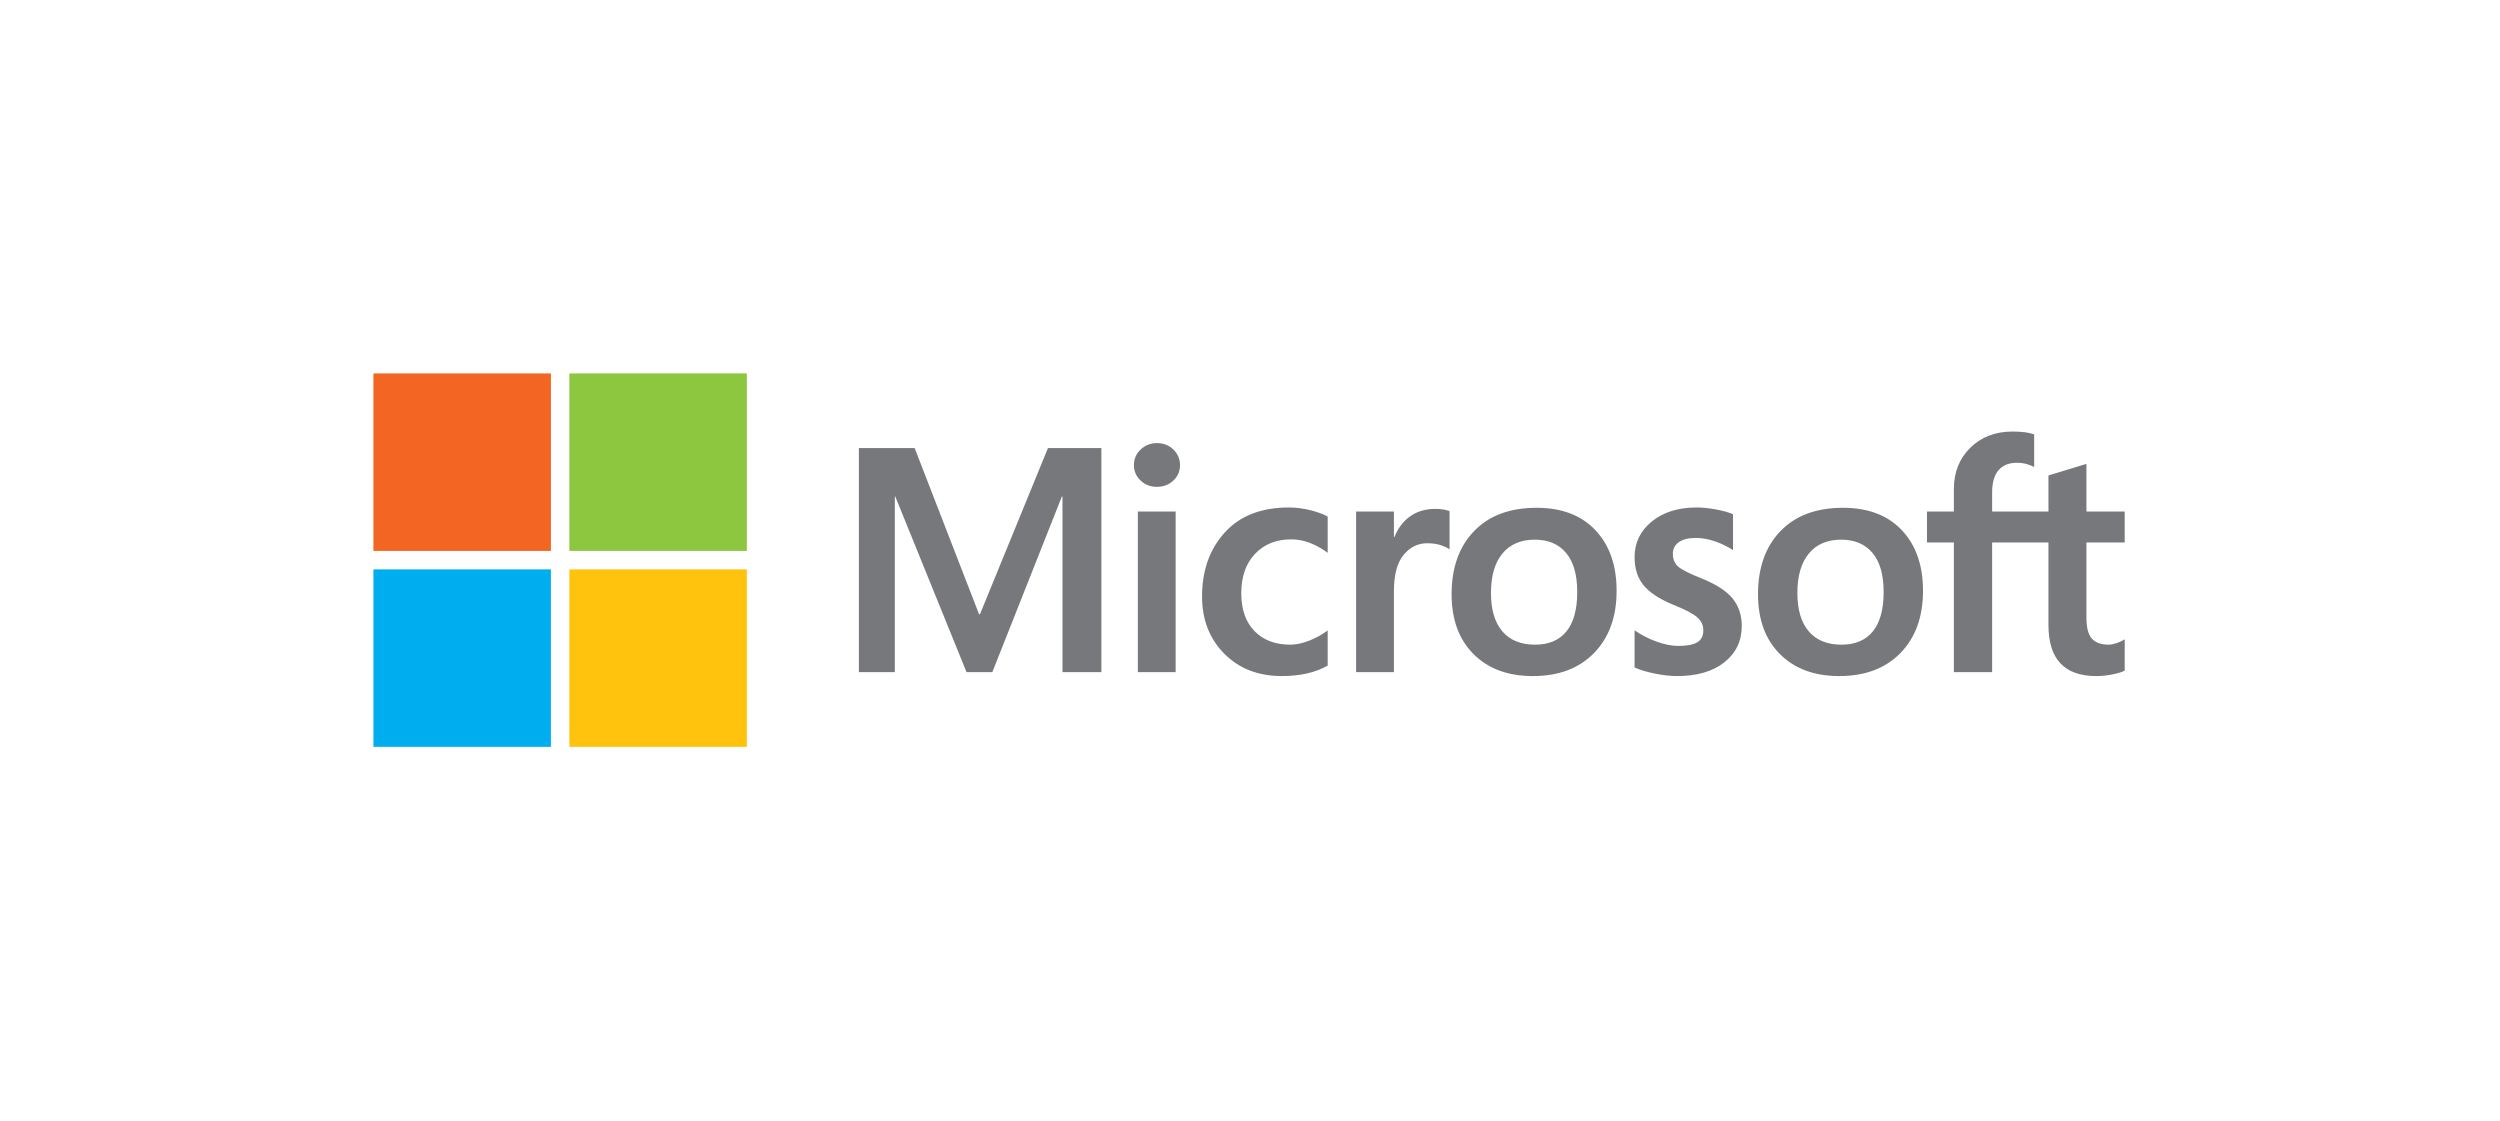
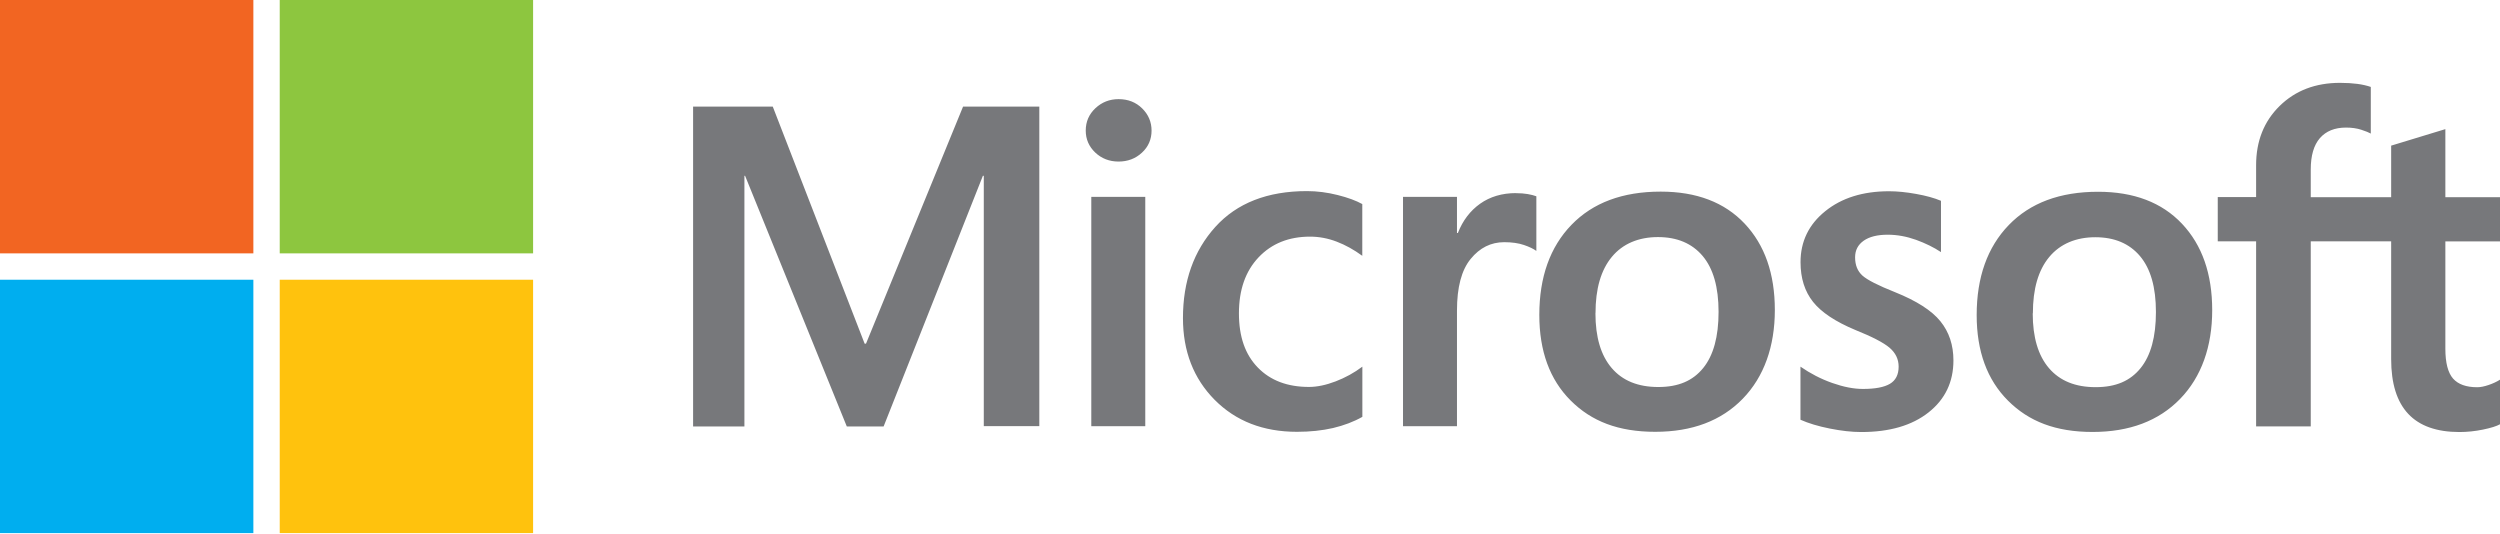
- <svg xmlns="http://www.w3.org/2000/svg" version="1.1" width="482pt" height="216pt" viewBox="0 0 482 216">
-   <g enable-background="new">
-     <g id="Layer-1" data-name="MS-symbol">
-       <clipPath id="cp0">
-         <path transform="matrix(1,0,0,-1,0,216)" d="M 0 216 L 482 216 L 482 0 L 0 0 Z " />
-       </clipPath>
-       <g clip-path="url(#cp0)">
-         <path transform="matrix(1,0,0,-1,394.9424,104.5891)" d="M 0 0 L -10.858 0 L -10.858 -25.004 L -18.238 -25.004 L -18.238 0 L -23.42 0 L -23.42 5.965 L -18.238 5.965 L -18.238 10.273 C -18.238 13.527 -17.179 16.193 -15.06 18.271 C -12.941 20.35 -10.225 21.389 -6.911 21.389 C -6.028 21.389 -5.244 21.344 -4.561 21.254 C -3.879 21.163 -3.276 21.027 -2.754 20.847 L -2.754 14.551 C -2.995 14.691 -3.417 14.862 -4.019 15.063 C -4.622 15.263 -5.315 15.364 -6.097 15.364 C -7.625 15.364 -8.799 14.887 -9.623 13.933 C -10.447 12.979 -10.858 11.568 -10.858 9.701 L -10.858 5.965 L 0 5.965 L 0 12.924 L 7.321 15.153 L 7.321 5.965 L 14.702 5.965 L 14.702 0 L 7.321 0 L 7.321 -14.49 C 7.321 -16.399 7.667 -17.744 8.36 -18.527 C 9.053 -19.31 10.142 -19.702 11.629 -19.702 C 12.05 -19.702 12.557 -19.602 13.15 -19.401 C 13.742 -19.2 14.259 -18.96 14.702 -18.678 L 14.702 -24.703 C 14.239 -24.964 13.471 -25.205 12.397 -25.426 C 11.323 -25.647 10.263 -25.757 9.219 -25.757 C 6.146 -25.757 3.841 -24.94 2.305 -23.302 C .768 -21.665 0 -19.2 0 -15.906 Z M -48.407 -9.731 C -48.407 -12.964 -47.674 -15.434 -46.208 -17.142 C -44.742 -18.849 -42.643 -19.702 -39.912 -19.702 C -37.26 -19.702 -35.242 -18.849 -33.857 -17.142 C -32.471 -15.434 -31.778 -12.904 -31.778 -9.55 C -31.778 -6.216 -32.496 -3.701 -33.932 -2.003 C -35.368 -.306 -37.382 .542 -39.972 .542 C -42.643 .542 -44.717 -.346 -46.193 -2.124 C -47.669 -3.901 -48.407 -6.437 -48.407 -9.731 M -55.999 -9.971 C -55.999 -4.85 -54.553 -.794 -51.661 2.199 C -48.769 5.192 -44.752 6.688 -39.611 6.688 C -34.77 6.688 -30.99 5.247 -28.268 2.365 C -25.547 -.518 -24.186 -4.409 -24.186 -9.309 C -24.186 -14.33 -25.633 -18.327 -28.524 -21.299 C -31.416 -24.272 -35.353 -25.757 -40.334 -25.757 C -45.134 -25.757 -48.945 -24.347 -51.766 -21.525 C -54.588 -18.704 -55.999 -14.852 -55.999 -9.971 M -72.416 -2.169 C -72.416 -3.214 -72.085 -4.032 -71.422 -4.625 C -70.76 -5.217 -69.294 -5.965 -67.024 -6.868 C -64.112 -8.034 -62.068 -9.344 -60.893 -10.8 C -59.718 -12.256 -59.131 -14.019 -59.131 -16.087 C -59.131 -18.999 -60.251 -21.339 -62.49 -23.106 C -64.73 -24.874 -67.757 -25.757 -71.573 -25.757 C -72.858 -25.757 -74.279 -25.602 -75.836 -25.29 C -77.392 -24.979 -78.713 -24.583 -79.797 -24.1 L -79.797 -16.931 C -78.471 -17.855 -77.046 -18.587 -75.519 -19.129 C -73.993 -19.672 -72.608 -19.943 -71.362 -19.943 C -69.715 -19.943 -68.5 -19.712 -67.717 -19.25 C -66.933 -18.789 -66.542 -18.015 -66.542 -16.931 C -66.542 -15.926 -66.948 -15.078 -67.762 -14.385 C -68.575 -13.692 -70.117 -12.893 -72.386 -11.99 C -75.077 -10.865 -76.985 -9.6 -78.11 -8.194 C -79.235 -6.788 -79.797 -5.001 -79.797 -2.832 C -79.797 -.04 -78.688 2.254 -76.468 4.052 C -74.25 5.849 -71.372 6.748 -67.837 6.748 C -66.753 6.748 -65.537 6.628 -64.192 6.387 C -62.846 6.145 -61.722 5.834 -60.818 5.453 L -60.818 -1.476 C -61.782 -.833 -62.907 -.282 -64.192 .181 C -65.478 .643 -66.753 .874 -68.018 .874 C -69.404 .874 -70.483 .603 -71.256 .061 C -72.03 -.482 -72.416 -1.225 -72.416 -2.169 M -107.482 -9.731 C -107.482 -12.964 -106.749 -15.434 -105.282 -17.142 C -103.817 -18.849 -101.718 -19.702 -98.987 -19.702 C -96.335 -19.702 -94.317 -18.849 -92.932 -17.142 C -91.546 -15.434 -90.853 -12.904 -90.853 -9.55 C -90.853 -6.216 -91.571 -3.701 -93.007 -2.003 C -94.443 -.306 -96.456 .542 -99.046 .542 C -101.718 .542 -103.791 -.346 -105.268 -2.124 C -106.744 -3.901 -107.482 -6.437 -107.482 -9.731 M -115.074 -9.971 C -115.074 -4.85 -113.628 -.794 -110.736 2.199 C -107.843 5.192 -103.827 6.688 -98.685 6.688 C -93.845 6.688 -90.064 5.247 -87.343 2.365 C -84.622 -.518 -83.261 -4.409 -83.261 -9.309 C -83.261 -14.33 -84.707 -18.327 -87.599 -21.299 C -90.491 -24.272 -94.427 -25.757 -99.408 -25.757 C -104.209 -25.757 -108.019 -24.347 -110.841 -21.525 C -113.663 -18.704 -115.074 -14.852 -115.074 -9.971 M -118.21 6.477 C -117.628 6.477 -117.105 6.436 -116.643 6.356 C -116.181 6.276 -115.79 6.176 -115.468 6.055 L -115.468 -1.325 C -115.85 -1.044 -116.407 -.779 -117.14 -.527 C -117.873 -.276 -118.762 -.151 -119.806 -.151 C -121.594 -.151 -123.105 -.904 -124.34 -2.41 C -125.575 -3.916 -126.193 -6.236 -126.193 -9.369 L -126.193 -25.004 L -133.484 -25.004 L -133.484 5.965 L -126.193 5.965 L -126.193 1.085 L -126.073 1.085 C -125.41 2.772 -124.406 4.092 -123.06 5.046 C -121.714 5.999 -120.098 6.477 -118.21 6.477 M -146.166 -19.702 C -145.082 -19.702 -143.887 -19.452 -142.581 -18.949 C -141.276 -18.447 -140.071 -17.785 -138.966 -16.961 L -138.966 -23.739 C -140.131 -24.402 -141.451 -24.904 -142.928 -25.245 C -144.403 -25.587 -146.026 -25.757 -147.793 -25.757 C -152.352 -25.757 -156.058 -24.317 -158.909 -21.434 C -161.761 -18.553 -163.187 -14.872 -163.187 -10.394 C -163.187 -5.413 -161.731 -1.311 -158.818 1.913 C -155.907 5.137 -151.78 6.748 -146.437 6.748 C -145.071 6.748 -143.691 6.572 -142.294 6.221 C -140.899 5.869 -139.79 5.463 -138.966 5.001 L -138.966 -1.988 C -140.091 -1.165 -141.24 -.527 -142.416 -.075 C -143.59 .376 -144.791 .603 -146.015 .603 C -148.887 .603 -151.207 -.331 -152.974 -2.199 C -154.742 -4.067 -155.626 -6.587 -155.626 -9.761 C -155.626 -12.893 -154.777 -15.334 -153.08 -17.081 C -151.383 -18.829 -149.078 -19.702 -146.166 -19.702 M -168.278 -25.004 L -175.568 -25.004 L -175.568 5.965 L -168.278 5.965 Z M -176.322 14.912 C -176.322 16.117 -175.885 17.126 -175.011 17.94 C -174.137 18.753 -173.098 19.16 -171.893 19.16 C -170.608 19.16 -169.543 18.743 -168.7 17.91 C -167.856 17.076 -167.434 16.077 -167.434 14.912 C -167.434 13.727 -167.866 12.733 -168.73 11.93 C -169.594 11.126 -170.648 10.725 -171.893 10.725 C -173.139 10.725 -174.188 11.131 -175.041 11.944 C -175.895 12.759 -176.322 13.747 -176.322 14.912 M -182.595 18.196 L -182.595 -25.004 L -190.096 -25.004 L -190.096 8.857 L -190.216 8.857 L -203.623 -25.004 L -208.593 -25.004 L -222.331 8.857 L -222.421 8.857 L -222.421 -25.004 L -229.35 -25.004 L -229.35 18.196 L -218.595 18.196 L -206.183 -13.828 L -206.003 -13.828 L -192.898 18.196 Z " fill="#77787b" />
-         <path transform="matrix(1,0,0,-1,0,216)" d="M 106.214 109.786 L 71.996 109.786 L 71.996 144.004 L 106.214 144.004 Z " fill="#f26522" />
-         <path transform="matrix(1,0,0,-1,0,216)" d="M 143.993 109.786 L 109.775 109.786 L 109.775 144.004 L 143.993 144.004 Z " fill="#8dc63f" />
-         <path transform="matrix(1,0,0,-1,0,216)" d="M 106.214 72.007 L 71.996 72.007 L 71.996 106.225 L 106.214 106.225 Z " fill="#00aeef" />
-         <path transform="matrix(1,0,0,-1,0,216)" d="M 143.993 72.007 L 109.775 72.007 L 109.775 106.225 L 143.993 106.225 Z " fill="#ffc20d" />
-       </g>
+ <svg xmlns="http://www.w3.org/2000/svg" id="Layer_2" data-name="Layer 2" viewBox="0 0 337.65 72" width="337.65" height="72">
+   <defs>
+     <style>
+ 			.cls-1 {
+ 			fill: #00aeef;
+ 			}
+ 
+ 			.cls-2 {
+ 			fill: #f26522;
+ 			}
+ 
+ 			.cls-3 {
+ 			fill: #ffc20d;
+ 			}
+ 
+ 			.cls-4 {
+ 			fill: #8dc63f;
+ 			}
+ 
+ 			.cls-5 {
+ 			fill: #77787b;
+ 			}
+ 		</style>
+   </defs>
+   <g id="Layer_1-2" data-name="Layer 1">
+     <g>
+       <path class="cls-5" d="m322.95,32.59h-10.86v25h-7.38v-25h-5.18v-5.97h5.18v-4.31c0-3.25,1.06-5.92,3.18-8,2.12-2.08,4.84-3.12,8.15-3.12.88,0,1.67.05,2.35.14.68.09,1.28.23,1.81.41v6.3c-.24-.14-.66-.31-1.27-.51-.6-.2-1.3-.3-2.08-.3-1.53,0-2.7.48-3.53,1.43-.82.95-1.23,2.36-1.23,4.23v3.74h10.86v-6.96l7.32-2.23v9.19h7.38v5.97h-7.38v14.49c0,1.91.35,3.25,1.04,4.04.69.78,1.78,1.17,3.27,1.17.42,0,.93-.1,1.52-.3.59-.2,1.11-.44,1.55-.72v6.02c-.46.26-1.23.5-2.3.72-1.07.22-2.13.33-3.18.33-3.07,0-5.38-.82-6.91-2.45-1.54-1.64-2.31-4.1-2.31-7.4v-15.91Zm-48.41,9.73c0,3.23.73,5.7,2.2,7.41,1.47,1.71,3.56,2.56,6.3,2.56s4.67-.85,6.06-2.56c1.39-1.71,2.08-4.24,2.08-7.59s-.72-5.85-2.15-7.55c-1.44-1.7-3.45-2.55-6.04-2.55s-4.74.89-6.22,2.67c-1.48,1.78-2.21,4.31-2.21,7.61m-7.59.24c0-5.12,1.45-9.18,4.34-12.17,2.89-2.99,6.91-4.49,12.05-4.49,4.84,0,8.62,1.44,11.34,4.32,2.72,2.88,4.08,6.77,4.08,11.67s-1.45,9.02-4.34,11.99c-2.89,2.97-6.83,4.46-11.81,4.46s-8.61-1.41-11.43-4.23c-2.82-2.82-4.23-6.67-4.23-11.55m-16.42-7.8c0,1.05.33,1.86.99,2.46.66.59,2.13,1.34,4.4,2.24,2.91,1.17,4.96,2.48,6.13,3.93,1.18,1.46,1.76,3.22,1.76,5.29,0,2.91-1.12,5.25-3.36,7.02-2.24,1.77-5.27,2.65-9.08,2.65-1.29,0-2.71-.16-4.26-.47-1.56-.31-2.88-.71-3.96-1.19v-7.17c1.33.92,2.75,1.66,4.28,2.2,1.53.54,2.91.81,4.16.81,1.65,0,2.86-.23,3.64-.69.78-.46,1.18-1.24,1.18-2.32,0-1.01-.41-1.85-1.22-2.55-.81-.69-2.35-1.49-4.62-2.4-2.69-1.12-4.6-2.39-5.72-3.8s-1.69-3.19-1.69-5.36c0-2.79,1.11-5.09,3.33-6.88,2.22-1.8,5.1-2.7,8.63-2.7,1.08,0,2.3.12,3.64.36,1.35.24,2.47.55,3.37.93v6.93c-.96-.64-2.09-1.19-3.37-1.66-1.29-.46-2.56-.69-3.83-.69-1.39,0-2.47.27-3.24.81-.77.54-1.16,1.29-1.16,2.23m-35.07,7.56c0,3.23.73,5.7,2.2,7.41,1.46,1.71,3.56,2.56,6.29,2.56s4.67-.85,6.06-2.56c1.39-1.71,2.08-4.24,2.08-7.59s-.72-5.85-2.15-7.55c-1.44-1.7-3.45-2.55-6.04-2.55s-4.75.89-6.22,2.67c-1.48,1.78-2.21,4.31-2.21,7.61m-7.59.24c0-5.12,1.45-9.18,4.34-12.17,2.89-2.99,6.91-4.49,12.05-4.49,4.84,0,8.62,1.44,11.34,4.32,2.72,2.88,4.08,6.77,4.08,11.67s-1.45,9.02-4.34,11.99c-2.89,2.97-6.83,4.46-11.81,4.46s-8.61-1.41-11.43-4.23c-2.82-2.82-4.23-6.67-4.23-11.55m-3.14-16.45c.58,0,1.1.04,1.57.12.46.08.85.18,1.17.3v7.38c-.38-.28-.94-.55-1.67-.8-.73-.25-1.62-.38-2.67-.38-1.79,0-3.3.75-4.53,2.26-1.24,1.51-1.85,3.83-1.85,6.96v15.63h-7.29v-30.97h7.29v4.88h.12c.66-1.69,1.67-3.01,3.01-3.96,1.35-.95,2.96-1.43,4.85-1.43m-27.96,26.18c1.08,0,2.28-.25,3.59-.75,1.3-.5,2.51-1.16,3.61-1.99v6.78c-1.16.66-2.49,1.16-3.96,1.51-1.48.34-3.1.51-4.87.51-4.56,0-8.26-1.44-11.12-4.32-2.85-2.88-4.28-6.56-4.28-11.04,0-4.98,1.46-9.08,4.37-12.31,2.91-3.22,7.04-4.84,12.38-4.84,1.37,0,2.75.18,4.14.53,1.4.35,2.5.76,3.33,1.22v6.99c-1.12-.82-2.27-1.46-3.45-1.91-1.17-.45-2.38-.68-3.6-.68-2.87,0-5.19.93-6.96,2.8-1.77,1.87-2.65,4.39-2.65,7.56s.85,5.57,2.55,7.32c1.7,1.75,4,2.62,6.91,2.62m-22.11,5.3h-7.29v-30.97h7.29v30.97Zm-8.04-39.92c0-1.21.44-2.21,1.31-3.03.87-.81,1.91-1.22,3.12-1.22,1.29,0,2.35.42,3.19,1.25.84.83,1.27,1.83,1.27,3s-.43,2.18-1.3,2.98c-.86.8-1.92,1.2-3.16,1.2s-2.29-.41-3.15-1.22c-.85-.81-1.28-1.8-1.28-2.97m-6.27-3.28v43.2h-7.5V23.74h-.12l-13.41,33.86h-4.97l-13.74-33.86h-.09v33.86h-6.93V14.4h10.76l12.41,32.02h.18l13.11-32.02h10.3Z" />
+       <path class="cls-2" d="m34.22,34.22H0V0h34.22v34.22Z" />
+       <path class="cls-4" d="m72,34.22h-34.22V0h34.22v34.22Z" />
+       <path class="cls-1" d="m34.22,72H0v-34.22h34.22v34.22Z" />
+       <path class="cls-3" d="m72,72h-34.22v-34.22h34.22v34.22Z" />
    </g>
  </g>
</svg>
